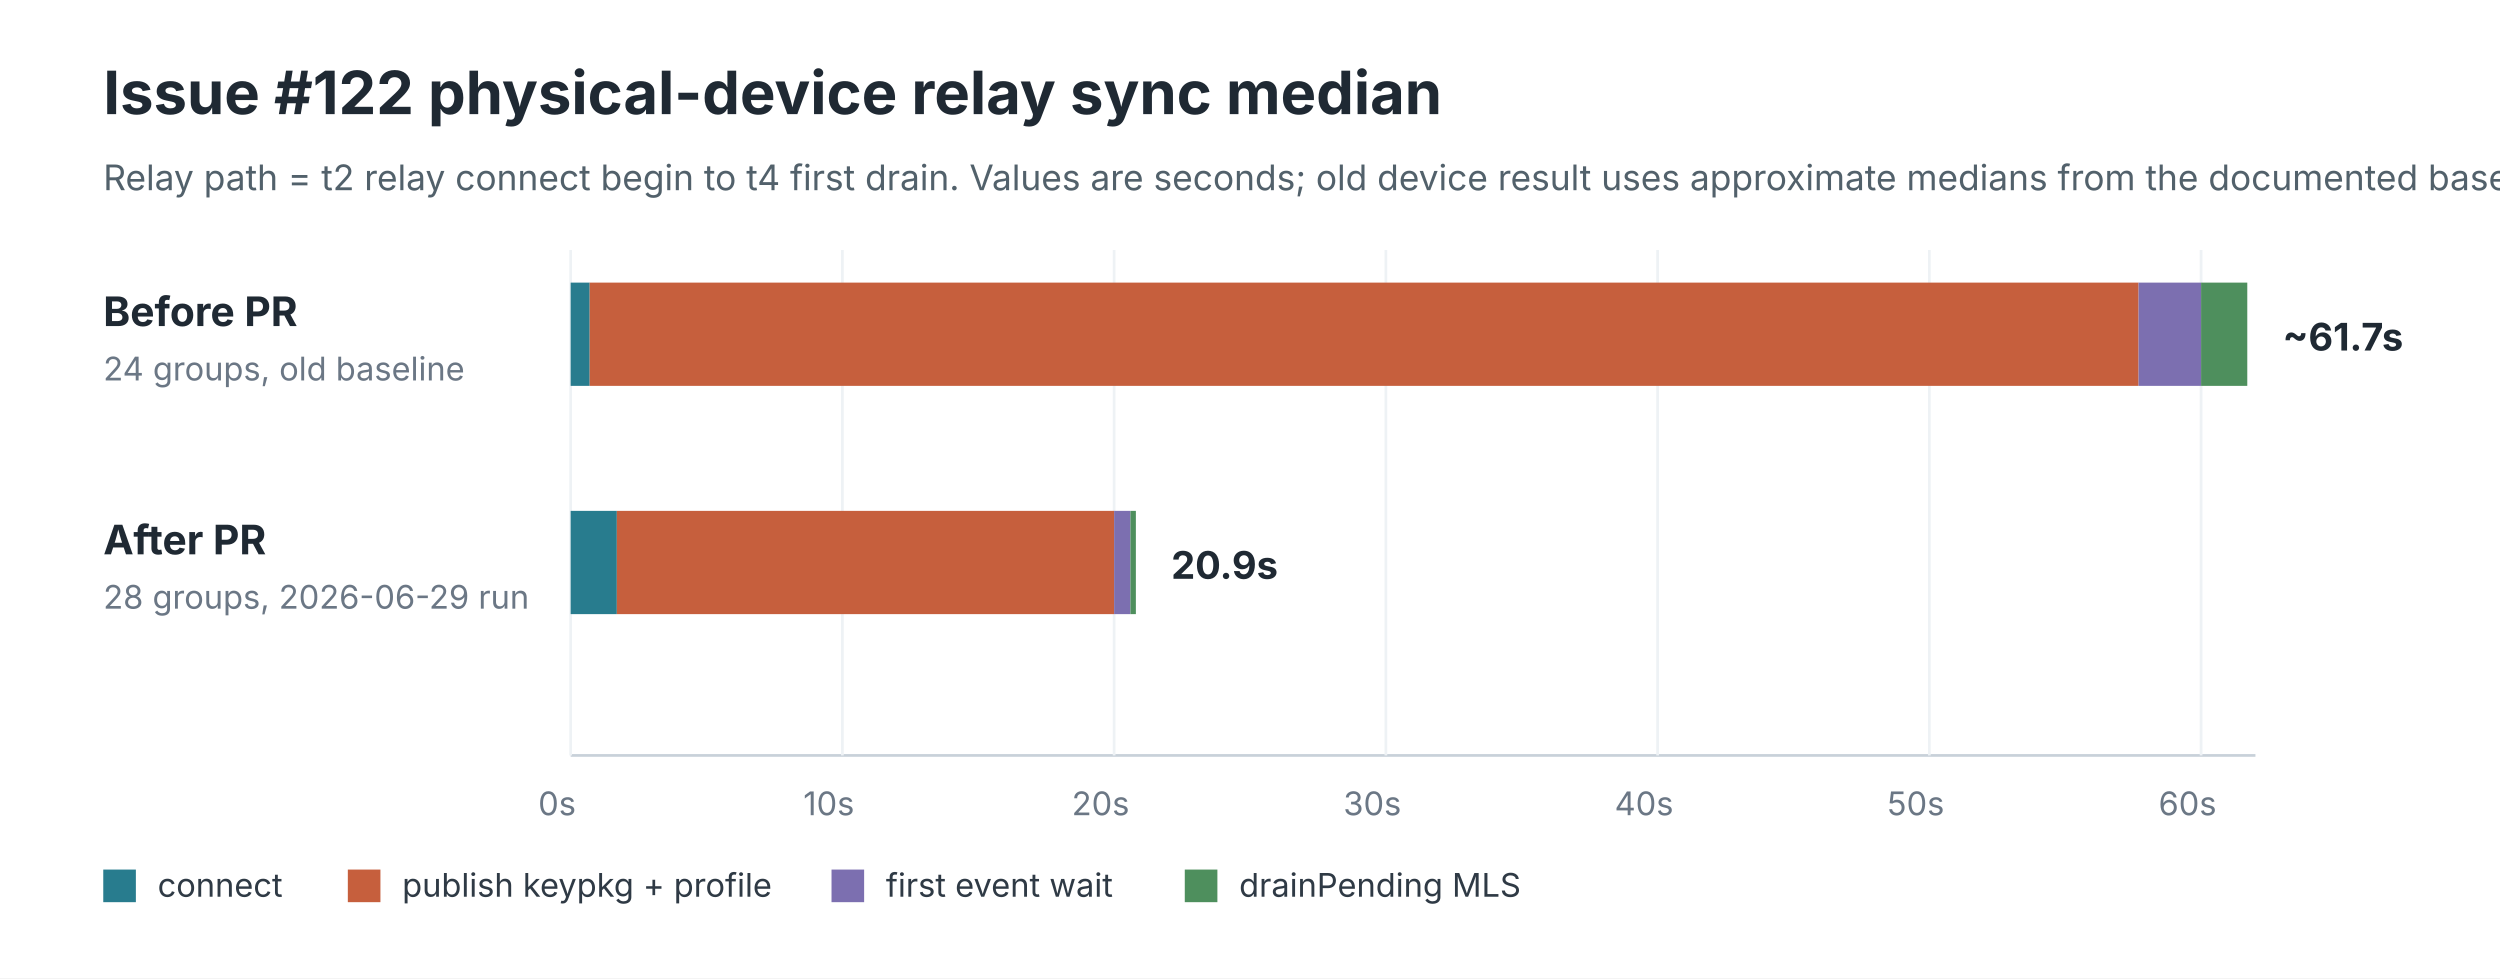
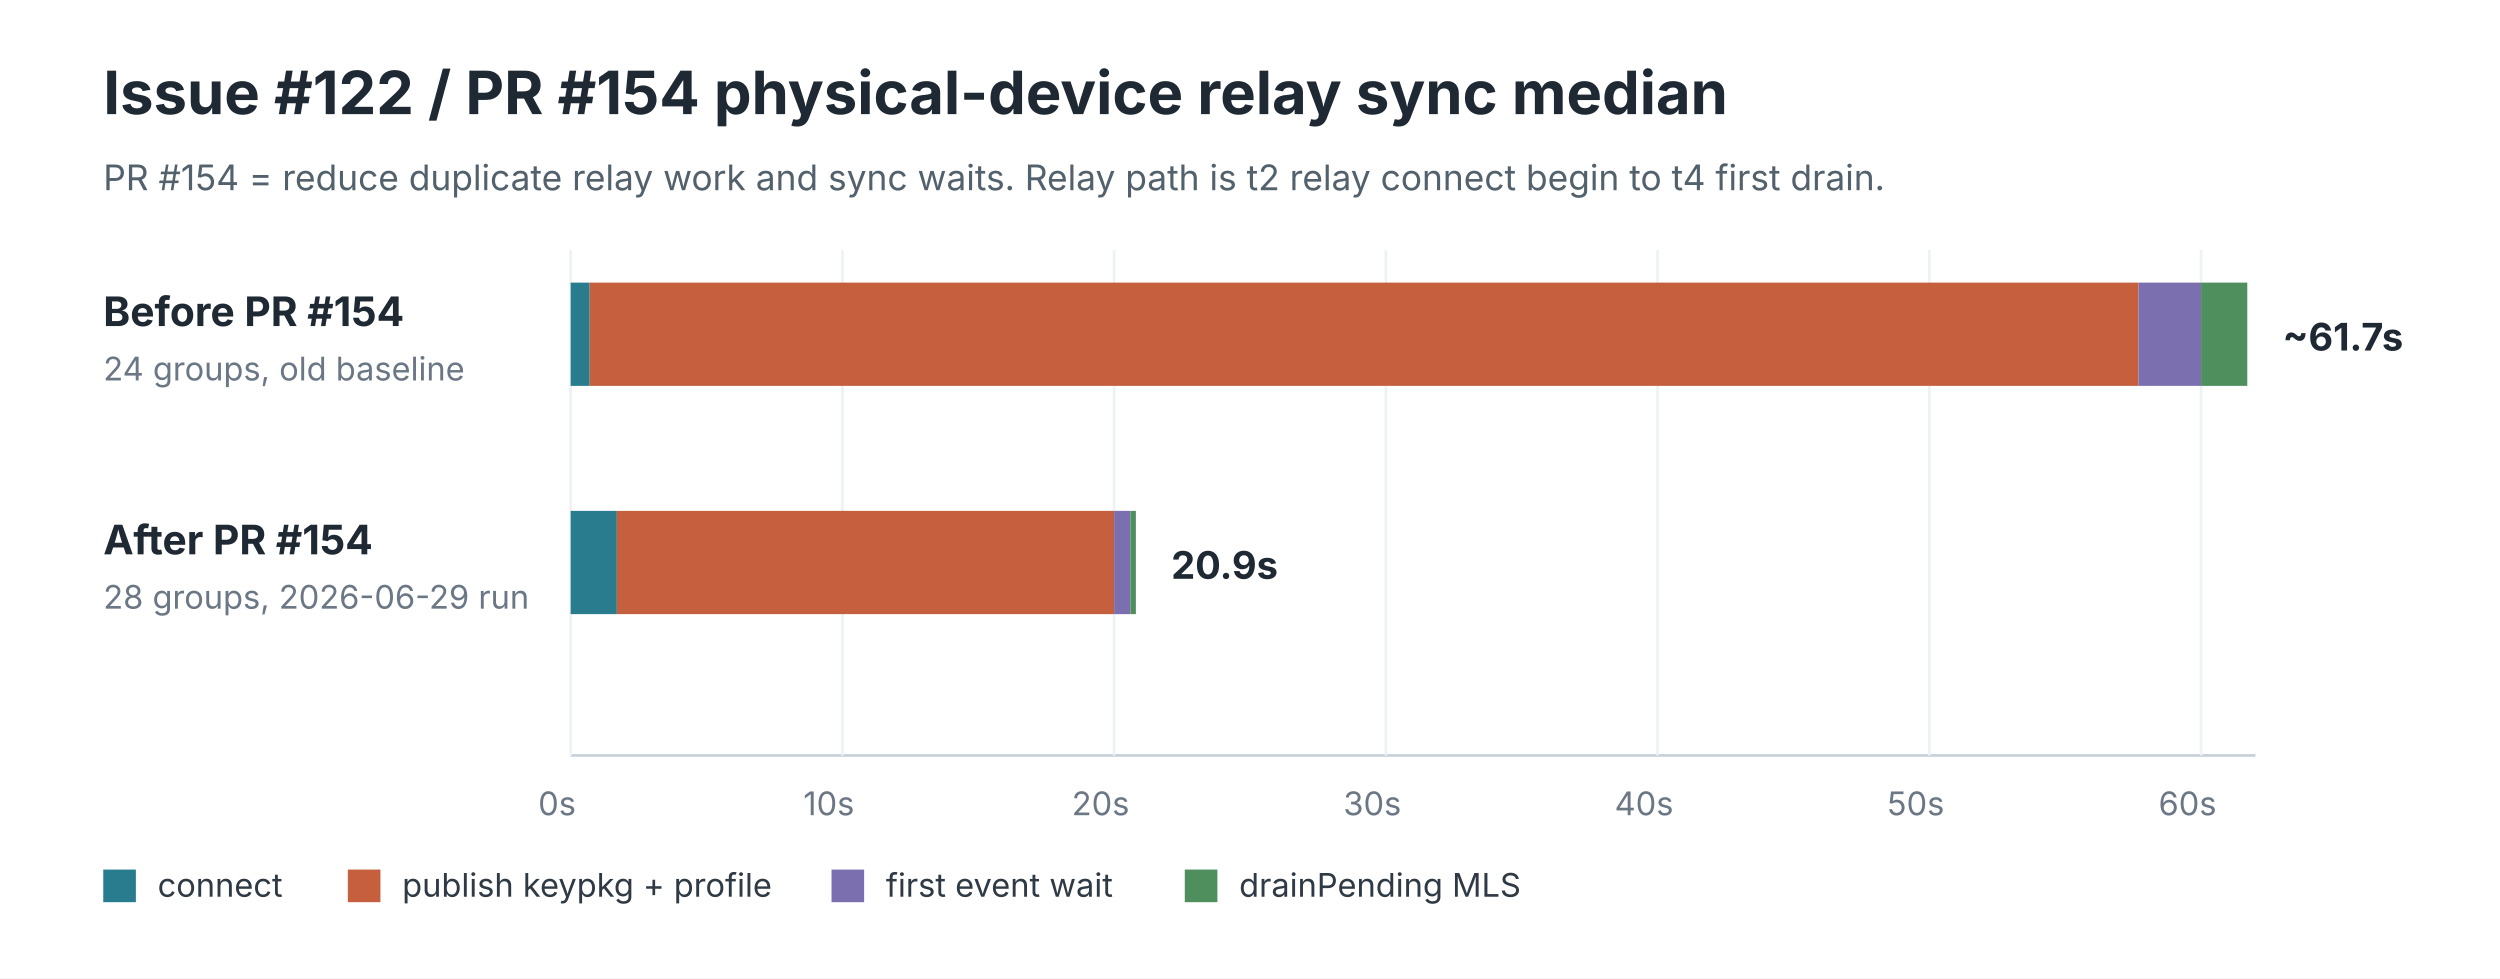
<svg xmlns="http://www.w3.org/2000/svg" width="920" height="360" viewBox="0 0 920 360" role="img" aria-labelledby="title desc">
  <rect width="920" height="360" fill="#ffffff" />
-   <text x="38" y="42" font-family="-apple-system, BlinkMacSystemFont, 'Segoe UI', sans-serif" font-size="22" font-weight="700" fill="#1f2933">Issue #122 physical-device relay sync median</text>
-   <text x="38" y="70" font-family="-apple-system, BlinkMacSystemFont, 'Segoe UI', sans-serif" font-size="13" fill="#52616b">Relay path = t2 relay connect begin to t4 first drain. Values are seconds; old device result uses approximate medians from the documented baseline.</text>
+   <text x="38" y="42" font-family="-apple-system, BlinkMacSystemFont, 'Segoe UI', sans-serif" font-size="22" font-weight="700" fill="#1f2933">Issue #122 / PR #154 physical-device relay sync median</text>
+   <text x="38" y="70" font-family="-apple-system, BlinkMacSystemFont, 'Segoe UI', sans-serif" font-size="13" fill="#52616b">PR #154 = reduce duplicate relay work and sync waits. Relay path is t2 relay connect begin to t4 first drain.</text>
  <line x1="210" y1="278" x2="830" y2="278" stroke="#c8d1d9" stroke-width="1" />
  <g font-family="-apple-system, BlinkMacSystemFont, 'Segoe UI', sans-serif" font-size="12" fill="#6b7785">
    <text x="205" y="300" text-anchor="middle">0s</text>
    <text x="305" y="300" text-anchor="middle">10s</text>
    <text x="405" y="300" text-anchor="middle">20s</text>
    <text x="505" y="300" text-anchor="middle">30s</text>
    <text x="605" y="300" text-anchor="middle">40s</text>
    <text x="705" y="300" text-anchor="middle">50s</text>
    <text x="805" y="300" text-anchor="middle">60s</text>
  </g>
  <g stroke="#eef2f5" stroke-width="1">
    <line x1="210" y1="92" x2="210" y2="278" />
    <line x1="310" y1="92" x2="310" y2="278" />
    <line x1="410" y1="92" x2="410" y2="278" />
    <line x1="510" y1="92" x2="510" y2="278" />
    <line x1="610" y1="92" x2="610" y2="278" />
    <line x1="710" y1="92" x2="710" y2="278" />
    <line x1="810" y1="92" x2="810" y2="278" />
  </g>
  <g font-family="-apple-system, BlinkMacSystemFont, 'Segoe UI', sans-serif">
-     <text x="38" y="120" font-size="15" font-weight="700" fill="#1f2933">Before PR</text>
+     <text x="38" y="120" font-size="15" font-weight="700" fill="#1f2933">Before PR #154</text>
    <text x="38" y="140" font-size="12" fill="#6b7785">24 groups, old baseline</text>
    <rect x="210" y="104" width="7" height="38" fill="#287c8e" />
    <rect x="217" y="104" width="570" height="38" fill="#c65f3d" />
    <rect x="787" y="104" width="23" height="38" fill="#7c6fb0" />
    <rect x="810" y="104" width="17" height="38" fill="#4e8f5d" />
    <text x="840" y="129" font-size="14" font-weight="700" fill="#1f2933">~61.7s</text>
-     <text x="38" y="204" font-size="15" font-weight="700" fill="#1f2933">After PR</text>
+     <text x="38" y="204" font-size="15" font-weight="700" fill="#1f2933">After PR #154</text>
    <text x="38" y="224" font-size="12" fill="#6b7785">28 groups, 2026-06-29 run</text>
    <rect x="210" y="188" width="17" height="38" fill="#287c8e" />
    <rect x="227" y="188" width="183" height="38" fill="#c65f3d" />
    <rect x="410" y="188" width="6" height="38" fill="#7c6fb0" />
    <rect x="416" y="188" width="2" height="38" fill="#4e8f5d" />
    <text x="431" y="213" font-size="14" font-weight="700" fill="#1f2933">20.9s</text>
  </g>
  <g font-family="-apple-system, BlinkMacSystemFont, 'Segoe UI', sans-serif" font-size="12" fill="#2f3a45">
    <rect x="38" y="320" width="12" height="12" fill="#287c8e" />
    <text x="58" y="330">connect</text>
    <rect x="128" y="320" width="12" height="12" fill="#c65f3d" />
    <text x="148" y="330">publish keypkg + profile</text>
    <rect x="306" y="320" width="12" height="12" fill="#7c6fb0" />
    <text x="326" y="330">first event wait</text>
    <rect x="436" y="320" width="12" height="12" fill="#4e8f5d" />
    <text x="456" y="330">drainPending MLS</text>
  </g>
</svg>
